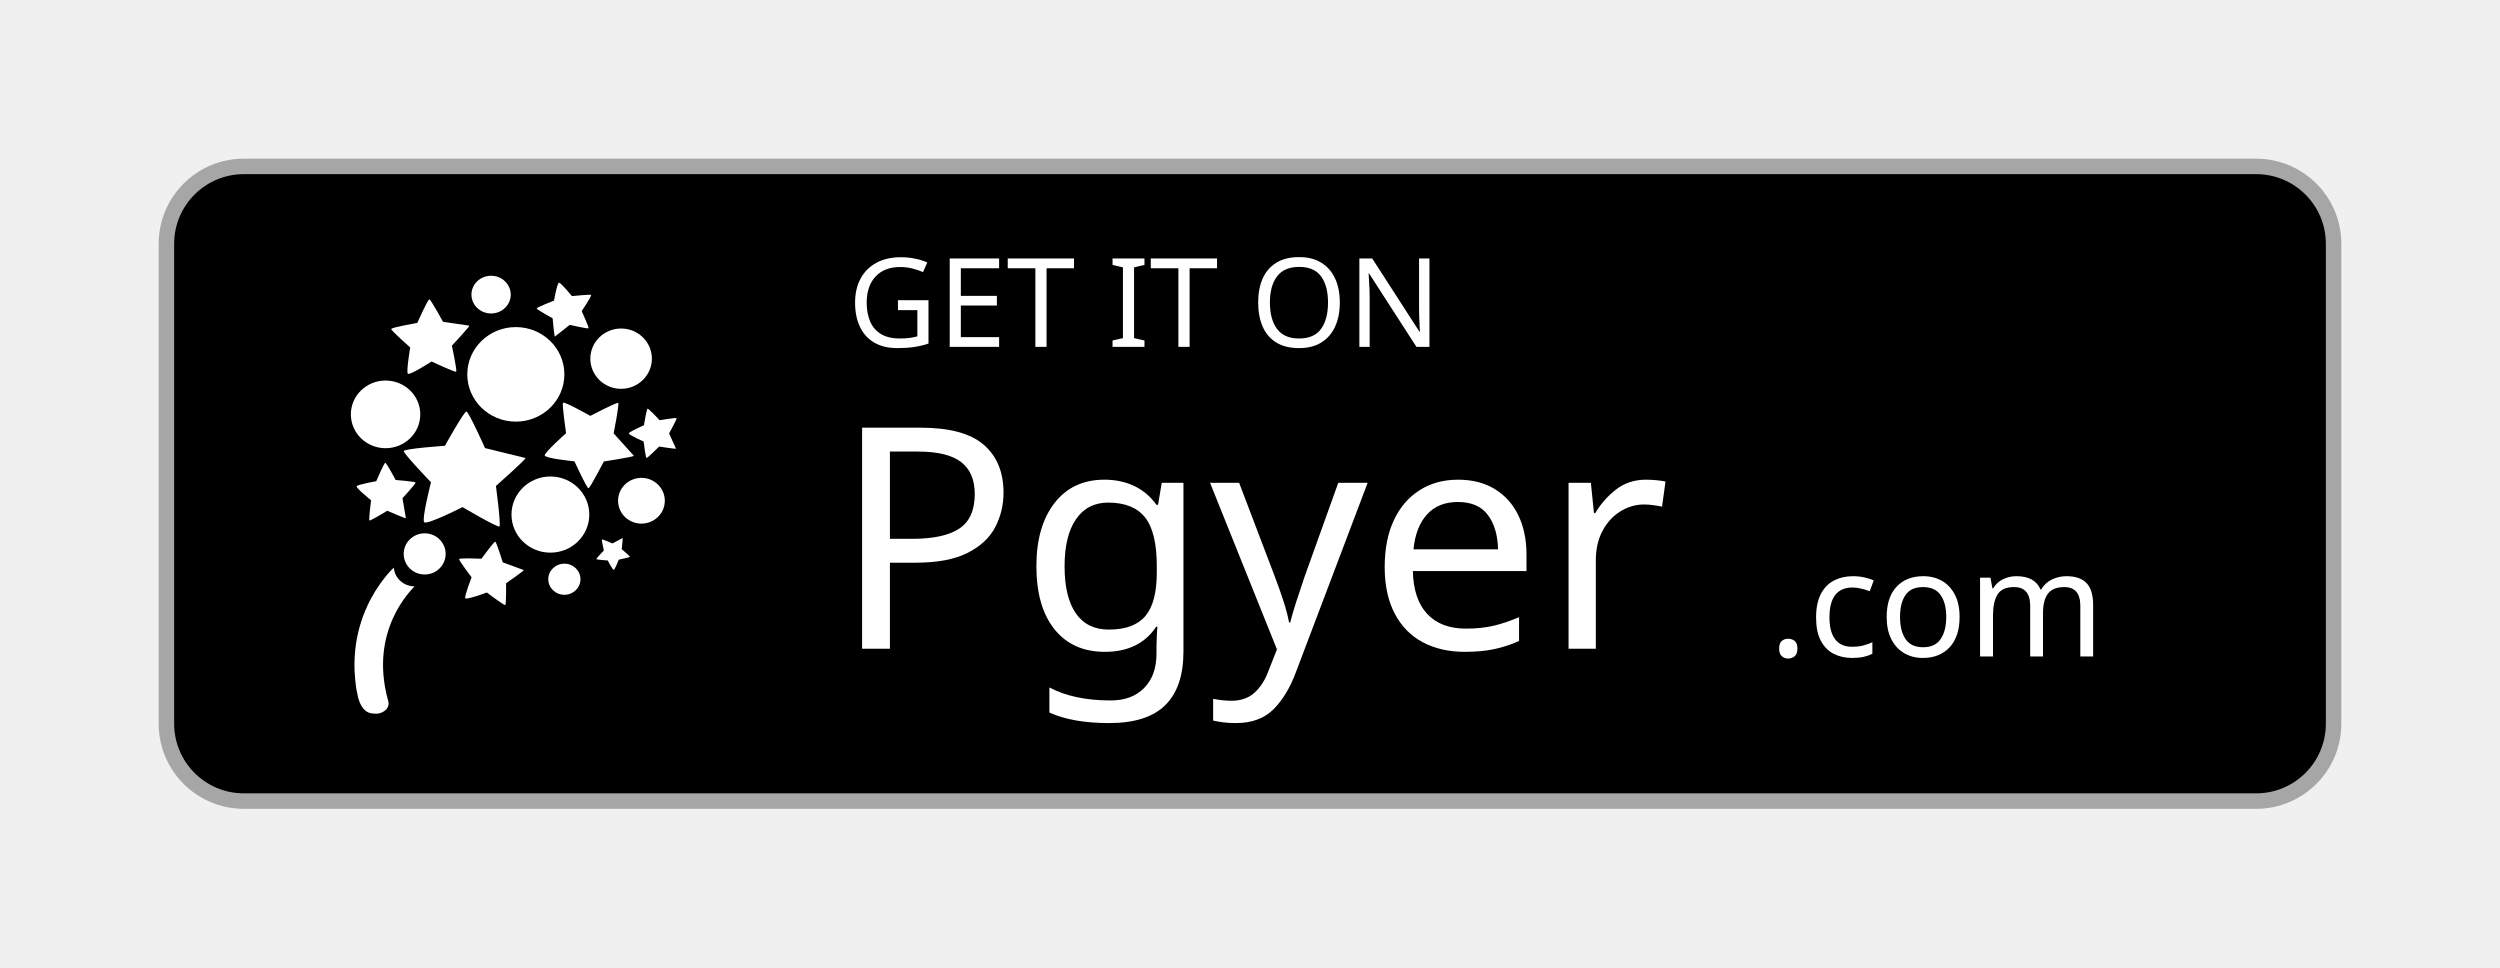
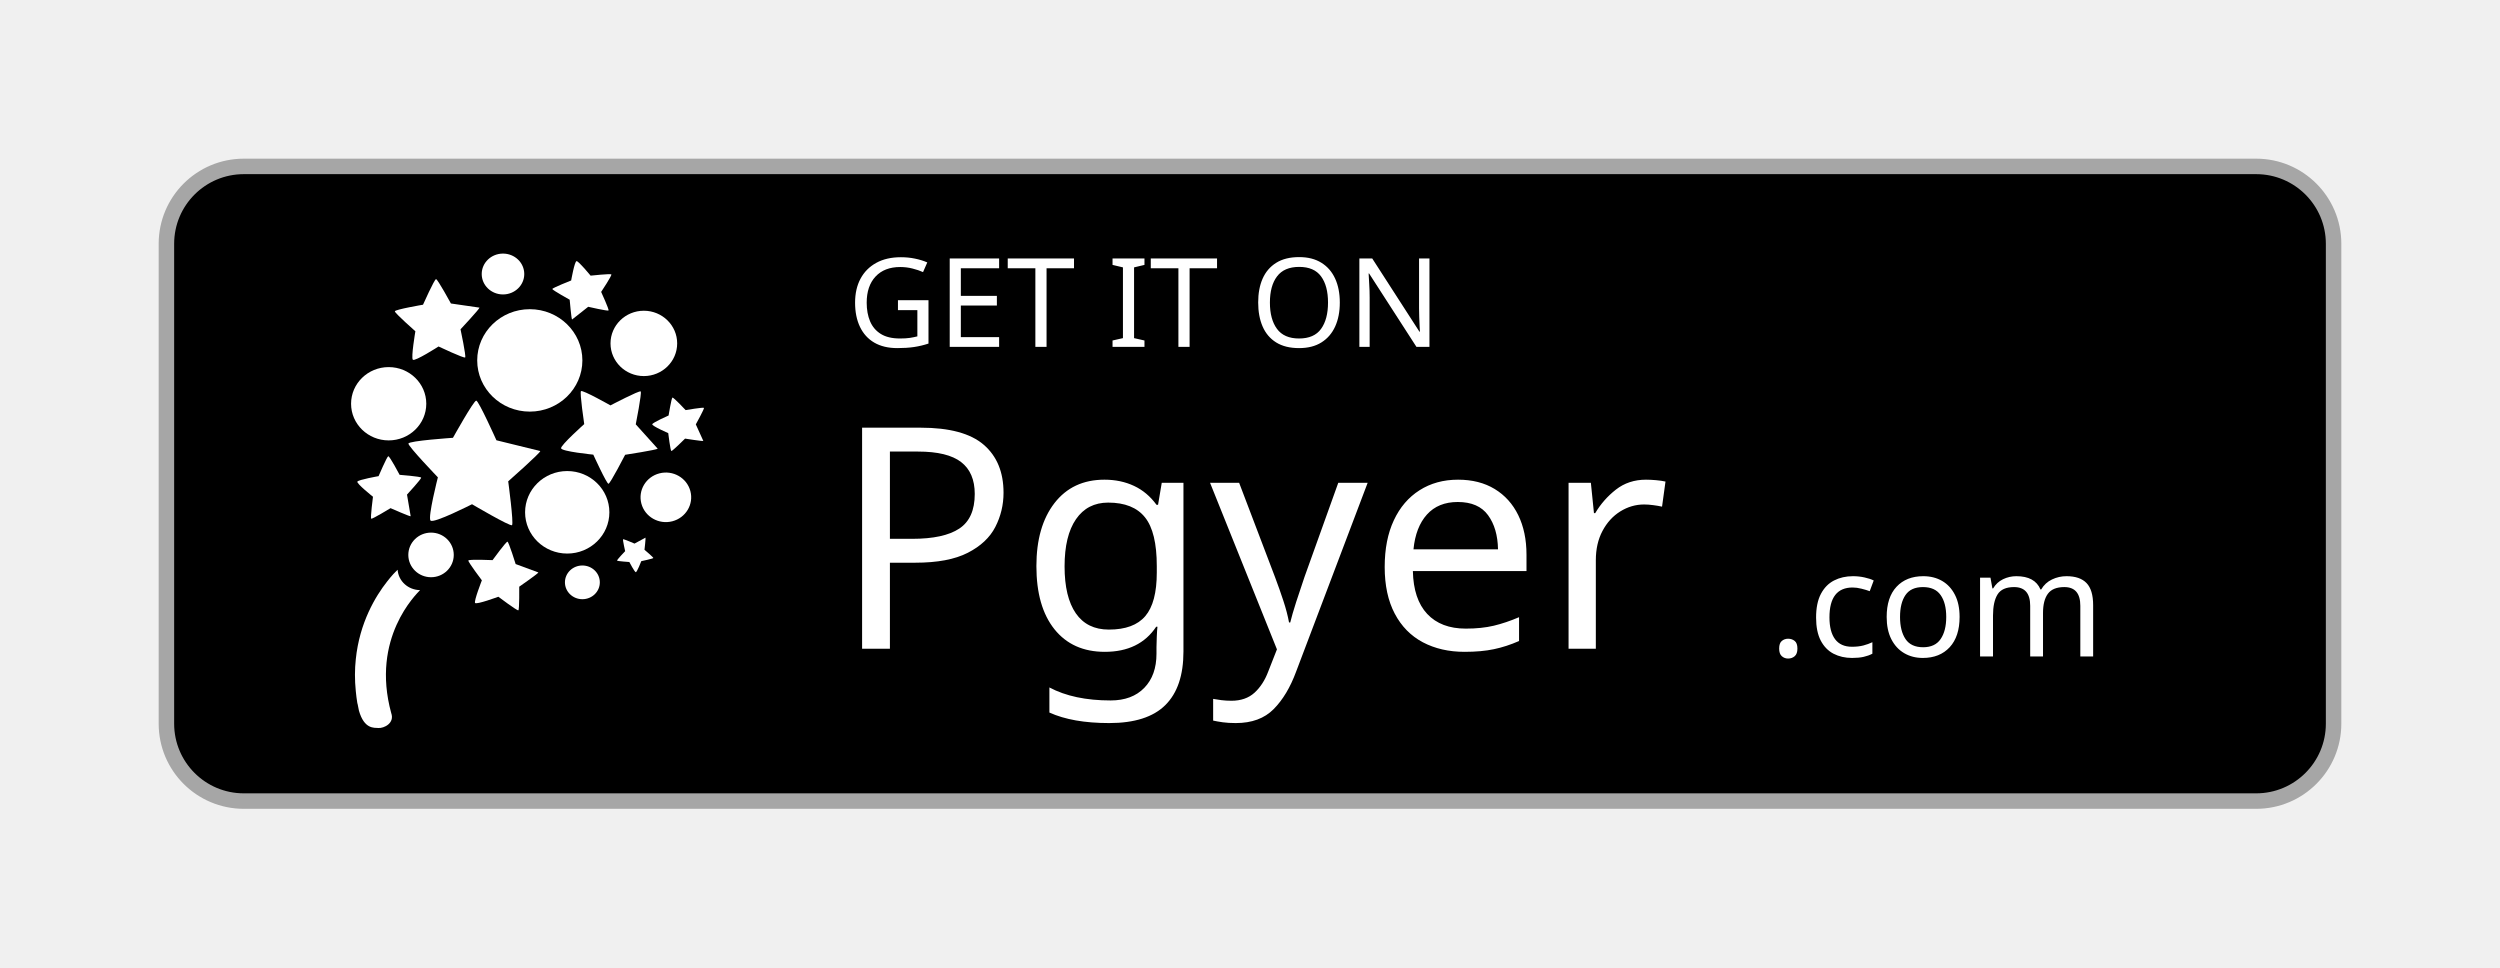
<svg xmlns="http://www.w3.org/2000/svg" width="646" height="250">
  <g transform="translate(-289 -312.362)">
    <rect style="color:#000;display:inline;fill:#000;fill-opacity:1;fill-rule:nonzero;stroke:#a6a6a6;stroke-width:4;stroke-miterlimit:4;stroke-dasharray:none;stroke-opacity:1" width="560" height="164" x="332" y="355.362" rx="20" ry="20" />
    <text x="508" y="402" style="font-weight:400;font-size:32px;font-family:'Google Sans';fill:#fff">GET IT ON</text>
    <text x="504" y="480" style="font-weight:500;font-size:80px;font-family:'Google Sans';fill:#fff">Pgyer</text>
    <text y="482" x="746" style="font-weight:400;font-size:38px;font-family:'Google Sans';fill:#fff">.com</text>
  </g>
-   <g transform="translate(90 56) scale(1.2 1.2)">
+   <g transform="translate(90 49) scale(1.3 1.3)">
    <path d="M61.498 51.49C61.317 51.736 55.028 52.705 55.028 52.705C55.028 52.705 52.075 58.432 51.718 58.468C51.36 58.504 48.698 52.676 48.698 52.676C48.698 52.676 42.344 52.045 42.291 51.402C42.24 50.76 46.895 46.608 46.895 46.608C46.895 46.608 45.975 40.382 46.247 40.058C46.519 39.733 52.111 42.886 52.111 42.886C52.111 42.886 57.84 39.883 58.117 40.112C58.394 40.341 57.138 46.655 57.138 46.655L61.498 51.49Z" fill="#FFF" />
    <path d="M70.566 49.948C70.429 50.047 66.939 49.49 66.939 49.49C66.939 49.49 64.411 52.002 64.216 51.96C64.02 51.918 63.594 48.397 63.594 48.397C63.594 48.397 60.339 46.986 60.419 46.638C60.5 46.29 63.663 44.897 63.663 44.897C63.663 44.897 64.225 41.462 64.424 41.337C64.622 41.213 67.05 43.824 67.05 43.824C67.05 43.824 70.587 43.215 70.695 43.383C70.803 43.551 69.075 46.661 69.075 46.661L70.566 49.948Z" fill="#FFF" />
    <path d="M26.08 23.456C26.091 23.716 22.308 27.764 22.308 27.764C22.308 27.764 23.455 33.14 23.229 33.357C23.004 33.575 17.94 31.177 17.94 31.177C17.94 31.177 13.222 34.207 12.83 33.811C12.437 33.416 13.333 28.156 13.333 28.156C13.333 28.156 9.245 24.551 9.252 24.19C9.26 23.829 14.852 22.875 14.852 22.875C14.852 22.875 17.123 17.789 17.441 17.79C17.758 17.79 20.399 22.632 20.399 22.632L26.08 23.456Z" fill="#FFF" />
    <path d="M38.162 51.963C38.149 52.364 31.785 57.98 31.785 57.98C31.785 57.98 32.918 66.396 32.541 66.695C32.164 66.994 24.593 62.533 24.593 62.533C24.593 62.533 16.902 66.444 16.341 65.776C15.78 65.109 17.806 57.187 17.806 57.187C17.806 57.187 11.895 51.029 11.95 50.477C12.005 49.925 20.803 49.33 20.803 49.33C20.803 49.33 24.943 41.889 25.436 41.939C25.93 41.989 29.444 49.821 29.444 49.821L38.162 51.963Z" fill="#FFF" />
    <path d="M37.786 76.094C37.753 76.308 33.977 78.923 33.977 78.923C33.977 78.923 34.026 83.484 33.804 83.621C33.583 83.757 29.827 80.921 29.827 80.921C29.827 80.921 25.454 82.545 25.198 82.155C24.942 81.765 26.55 77.658 26.55 77.658C26.55 77.658 23.795 74.016 23.861 73.723C23.927 73.432 28.674 73.644 28.674 73.644C28.674 73.644 31.38 69.922 31.642 69.978C31.902 70.035 33.264 74.425 33.264 74.425L37.786 76.094Z" fill="#FFF" />
    <path d="M59.073 69.174C59.144 69.259 58.874 71.586 58.874 71.586C58.874 71.586 60.655 73.09 60.633 73.221C60.611 73.352 58.237 73.849 58.237 73.849C58.237 73.849 57.38 76.074 57.142 76.042C56.904 76.011 55.862 74.02 55.862 74.02C55.862 74.02 53.516 73.863 53.426 73.74C53.335 73.617 55.03 71.862 55.03 71.862C55.03 71.862 54.508 69.577 54.619 69.496C54.729 69.414 56.891 70.357 56.891 70.357L59.073 69.174Z" fill="#FFF" />
    <path d="M12.399 64.923C12.213 64.999 8.397 63.313 8.397 63.313C8.397 63.313 4.77 65.521 4.56 65.415C4.349 65.308 4.905 61.045 4.905 61.045C4.905 61.045 1.608 58.425 1.803 58.041C1.998 57.657 6.018 56.951 6.018 56.951C6.018 56.951 7.676 53.081 7.94 52.994C8.202 52.905 10.199 56.689 10.199 56.689C10.199 56.689 14.414 57.018 14.488 57.247C14.561 57.476 11.669 60.621 11.669 60.621L12.399 64.923Z" fill="#FFF" />
    <path d="M44.478 25.818C44.333 25.703 44.004 21.882 44.004 21.882C44.004 21.882 40.56 19.972 40.554 19.755C40.547 19.539 44.3 18.056 44.3 18.056C44.3 18.056 44.972 14.229 45.376 14.211C45.779 14.194 48.165 17.097 48.165 17.097C48.165 17.097 52.09 16.676 52.281 16.847C52.471 17.018 50.259 20.33 50.259 20.33C50.259 20.33 51.881 23.858 51.726 24.021C51.571 24.183 47.687 23.287 47.687 23.287L44.478 25.818Z" fill="#FFF" />
    <path d="M36.076 23.766C41.849 23.766 46.529 28.323 46.529 33.945C46.529 39.566 41.849 44.123 36.076 44.123C30.303 44.123 25.623 39.566 25.623 33.945C25.623 28.323 30.303 23.766 36.076 23.766Z" fill="#FFF" />
    <path d="M8.026 35.276C12.154 35.276 15.501 38.537 15.501 42.561C15.501 46.584 12.154 49.845 8.026 49.845C3.899 49.845 0.552 46.584 0.552 42.561C0.552 38.537 3.899 35.276 8.026 35.276Z" fill="#FFF" />
    <path d="M58.745 24.073C62.405 24.073 65.371 26.98 65.371 30.566C65.371 34.152 62.405 37.06 58.745 37.06C55.086 37.06 52.12 34.152 52.12 30.566C52.12 26.98 55.086 24.073 58.745 24.073Z" fill="#FFF" />
    <path d="M43.518 55.939C48.144 55.939 51.894 59.611 51.894 64.139C51.894 68.668 48.144 72.339 43.518 72.339C38.891 72.339 35.141 68.668 35.141 64.139C35.141 59.611 38.891 55.939 43.518 55.939Z" fill="#FFF" />
    <path d="M46.529 74.71C48.444 74.71 49.996 76.21 49.996 78.06C49.996 79.911 48.444 81.411 46.529 81.411C44.614 81.411 43.061 79.911 43.061 78.06C43.061 76.21 44.614 74.71 46.529 74.71Z" fill="#FFF" />
    <path d="M61.847 56.397C64.536 55.707 67.287 57.28 67.992 59.911C68.697 62.542 67.088 65.234 64.4 65.924C61.712 66.615 58.961 65.041 58.256 62.41C57.551 59.779 59.159 57.087 61.847 56.397Z" fill="#FFF" />
    <path d="M16.447 68.175C18.941 68.175 20.963 70.16 20.963 72.609C20.963 75.057 18.941 77.042 16.447 77.042C13.952 77.042 11.93 75.057 11.93 72.609C11.93 70.16 13.952 68.175 16.447 68.175Z" fill="#FFF" />
    <path d="M30.748 12.713C33.084 12.713 34.977 14.531 34.977 16.774C34.977 19.017 33.084 20.834 30.748 20.834C28.412 20.834 26.519 19.017 26.519 16.774C26.519 14.531 28.412 12.713 30.748 12.713Z" fill="#FFF" />
    <path d="M14.266 79.603C11.889 79.581 9.956 77.803 9.807 75.559C9.698 75.663 9.572 75.787 9.412 75.951C9.411 75.949 9.409 75.943 9.409 75.943C9.409 75.943 8.703 76.622 7.709 77.906C5.428 80.804 2.237 86.045 1.489 93.348C1.279 95.32 1.261 97.441 1.49 99.69C1.566 100.469 1.661 101.259 1.797 102.072C1.798 102.076 1.799 102.081 1.8 102.085C1.812 102.139 1.832 102.189 1.85 102.241C1.93 102.677 2.014 103.116 2.114 103.562C3.178 107.277 5.126 106.947 5.984 107.012C7.052 107.093 9.258 106.072 8.534 104.051C4.428 89.057 13.581 80.371 14.266 79.603Z" fill="#FFF" />
  </g>
</svg>
